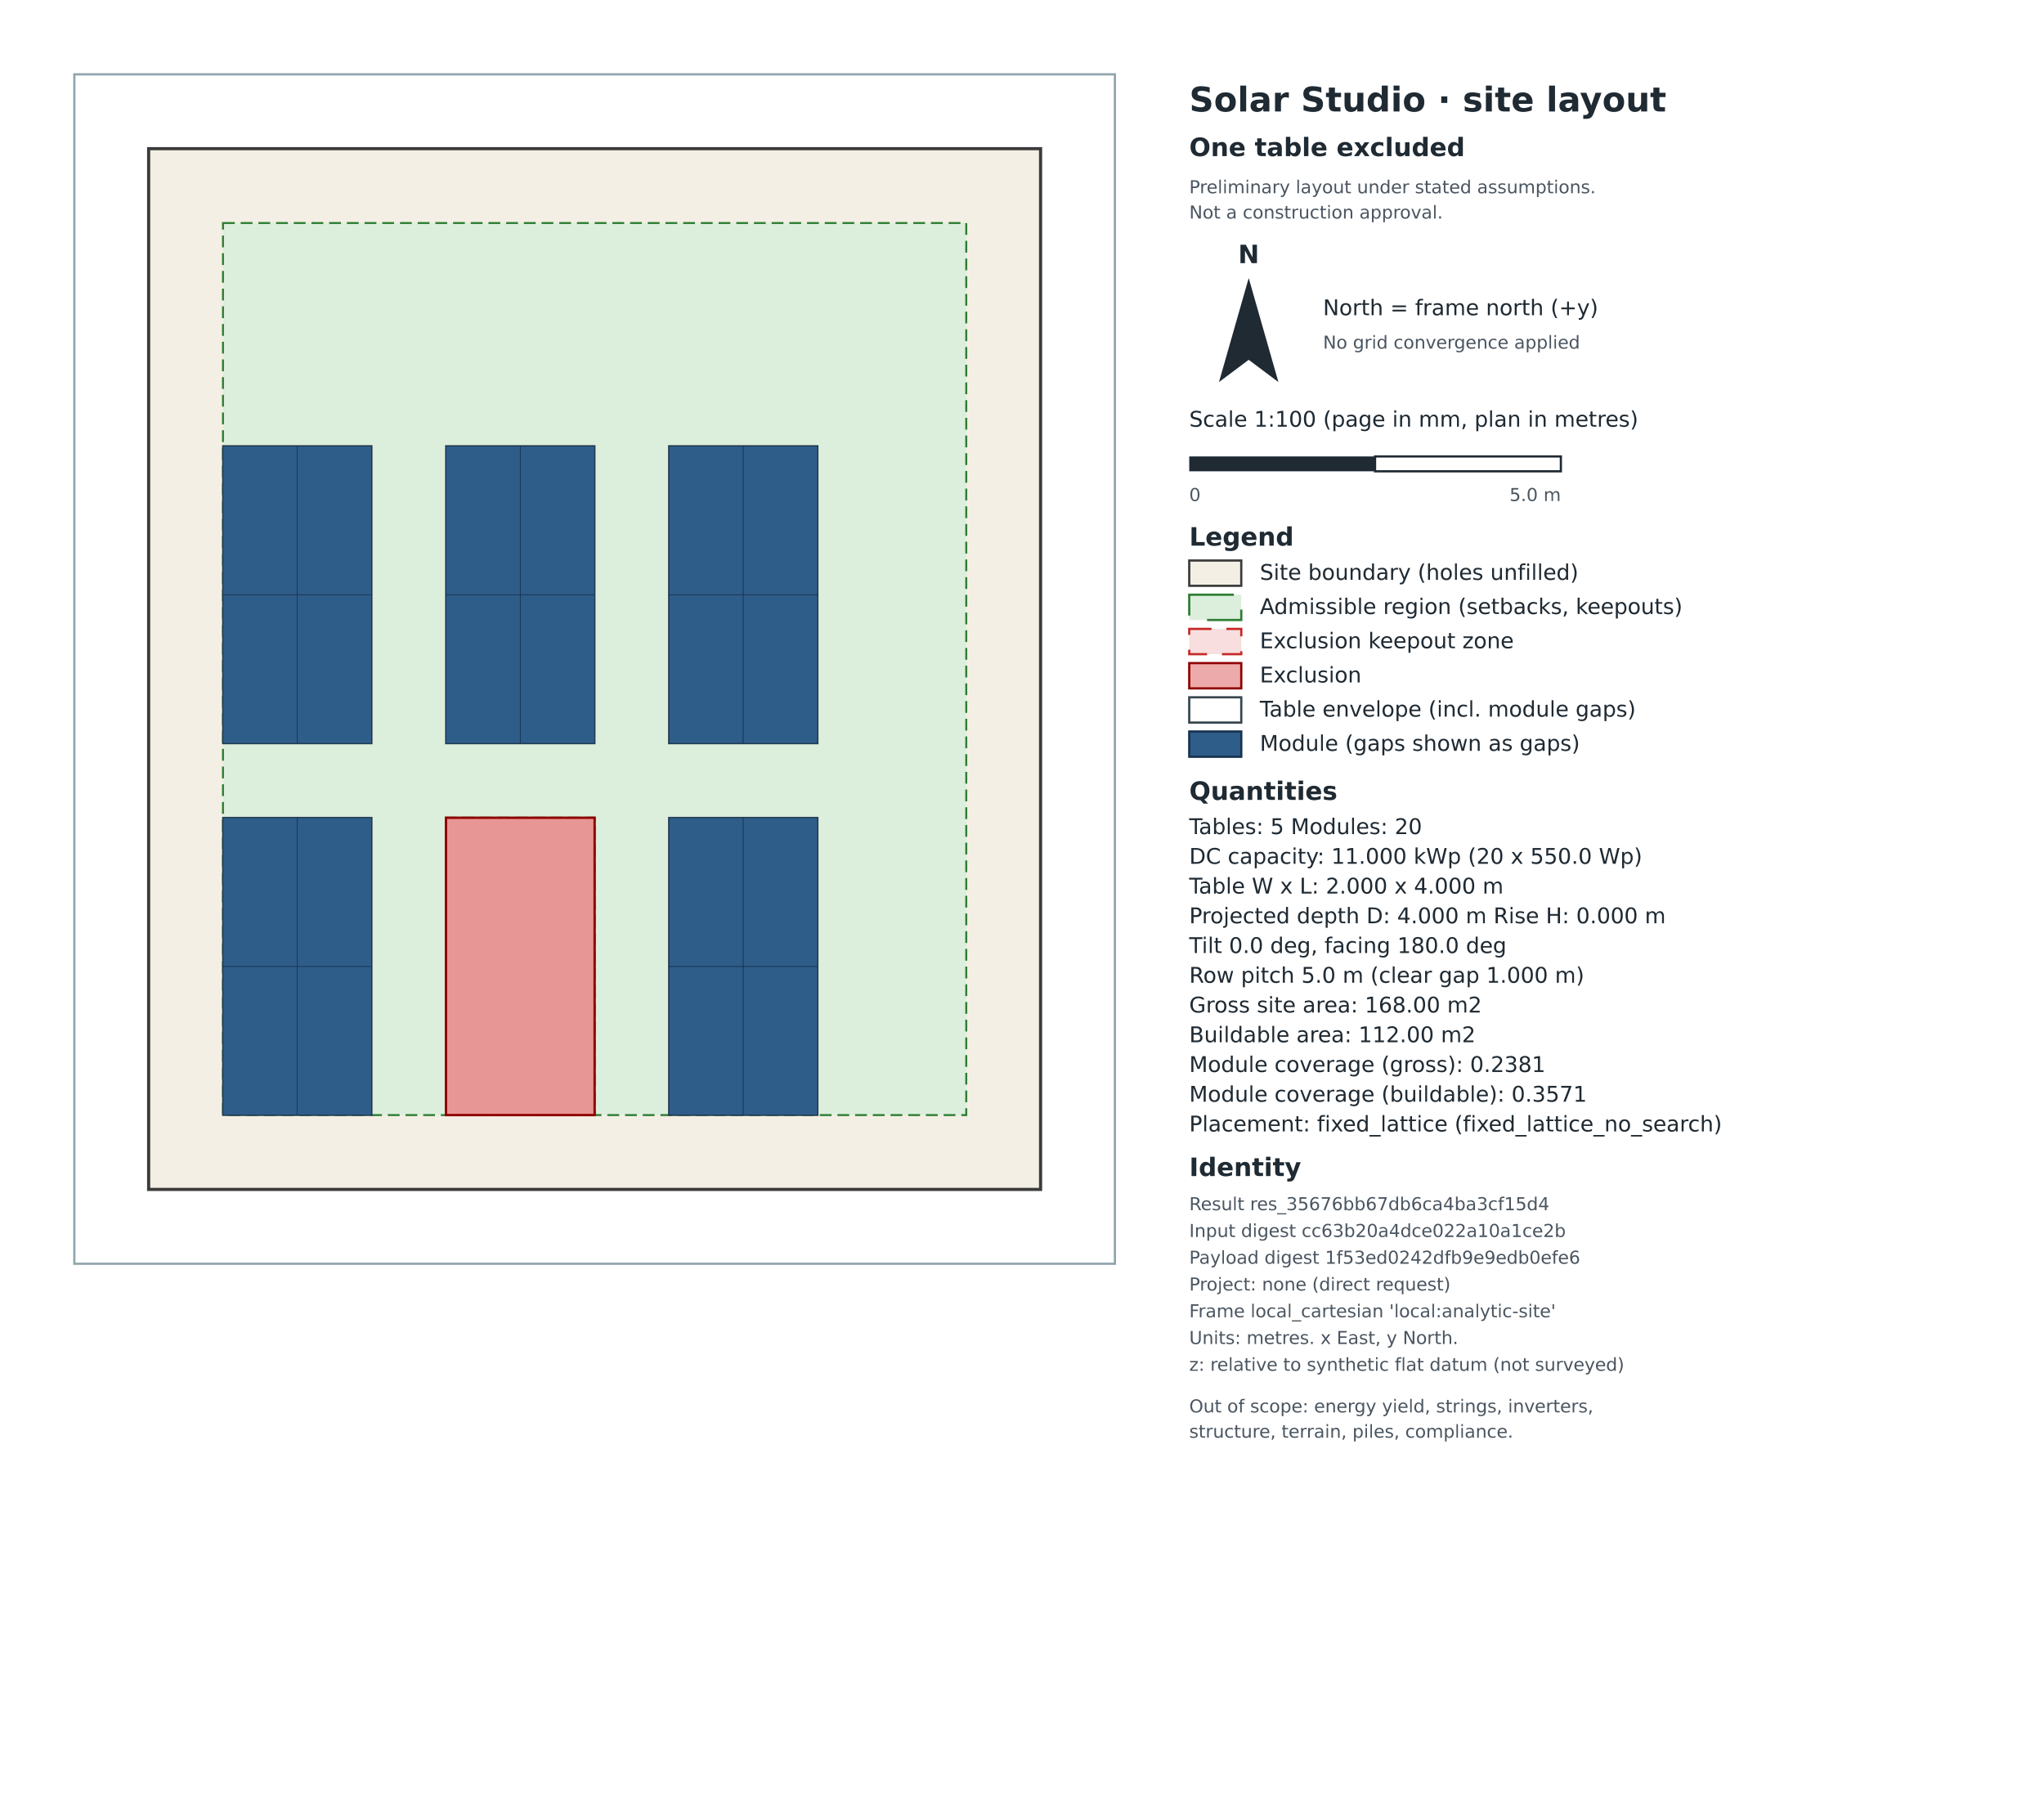
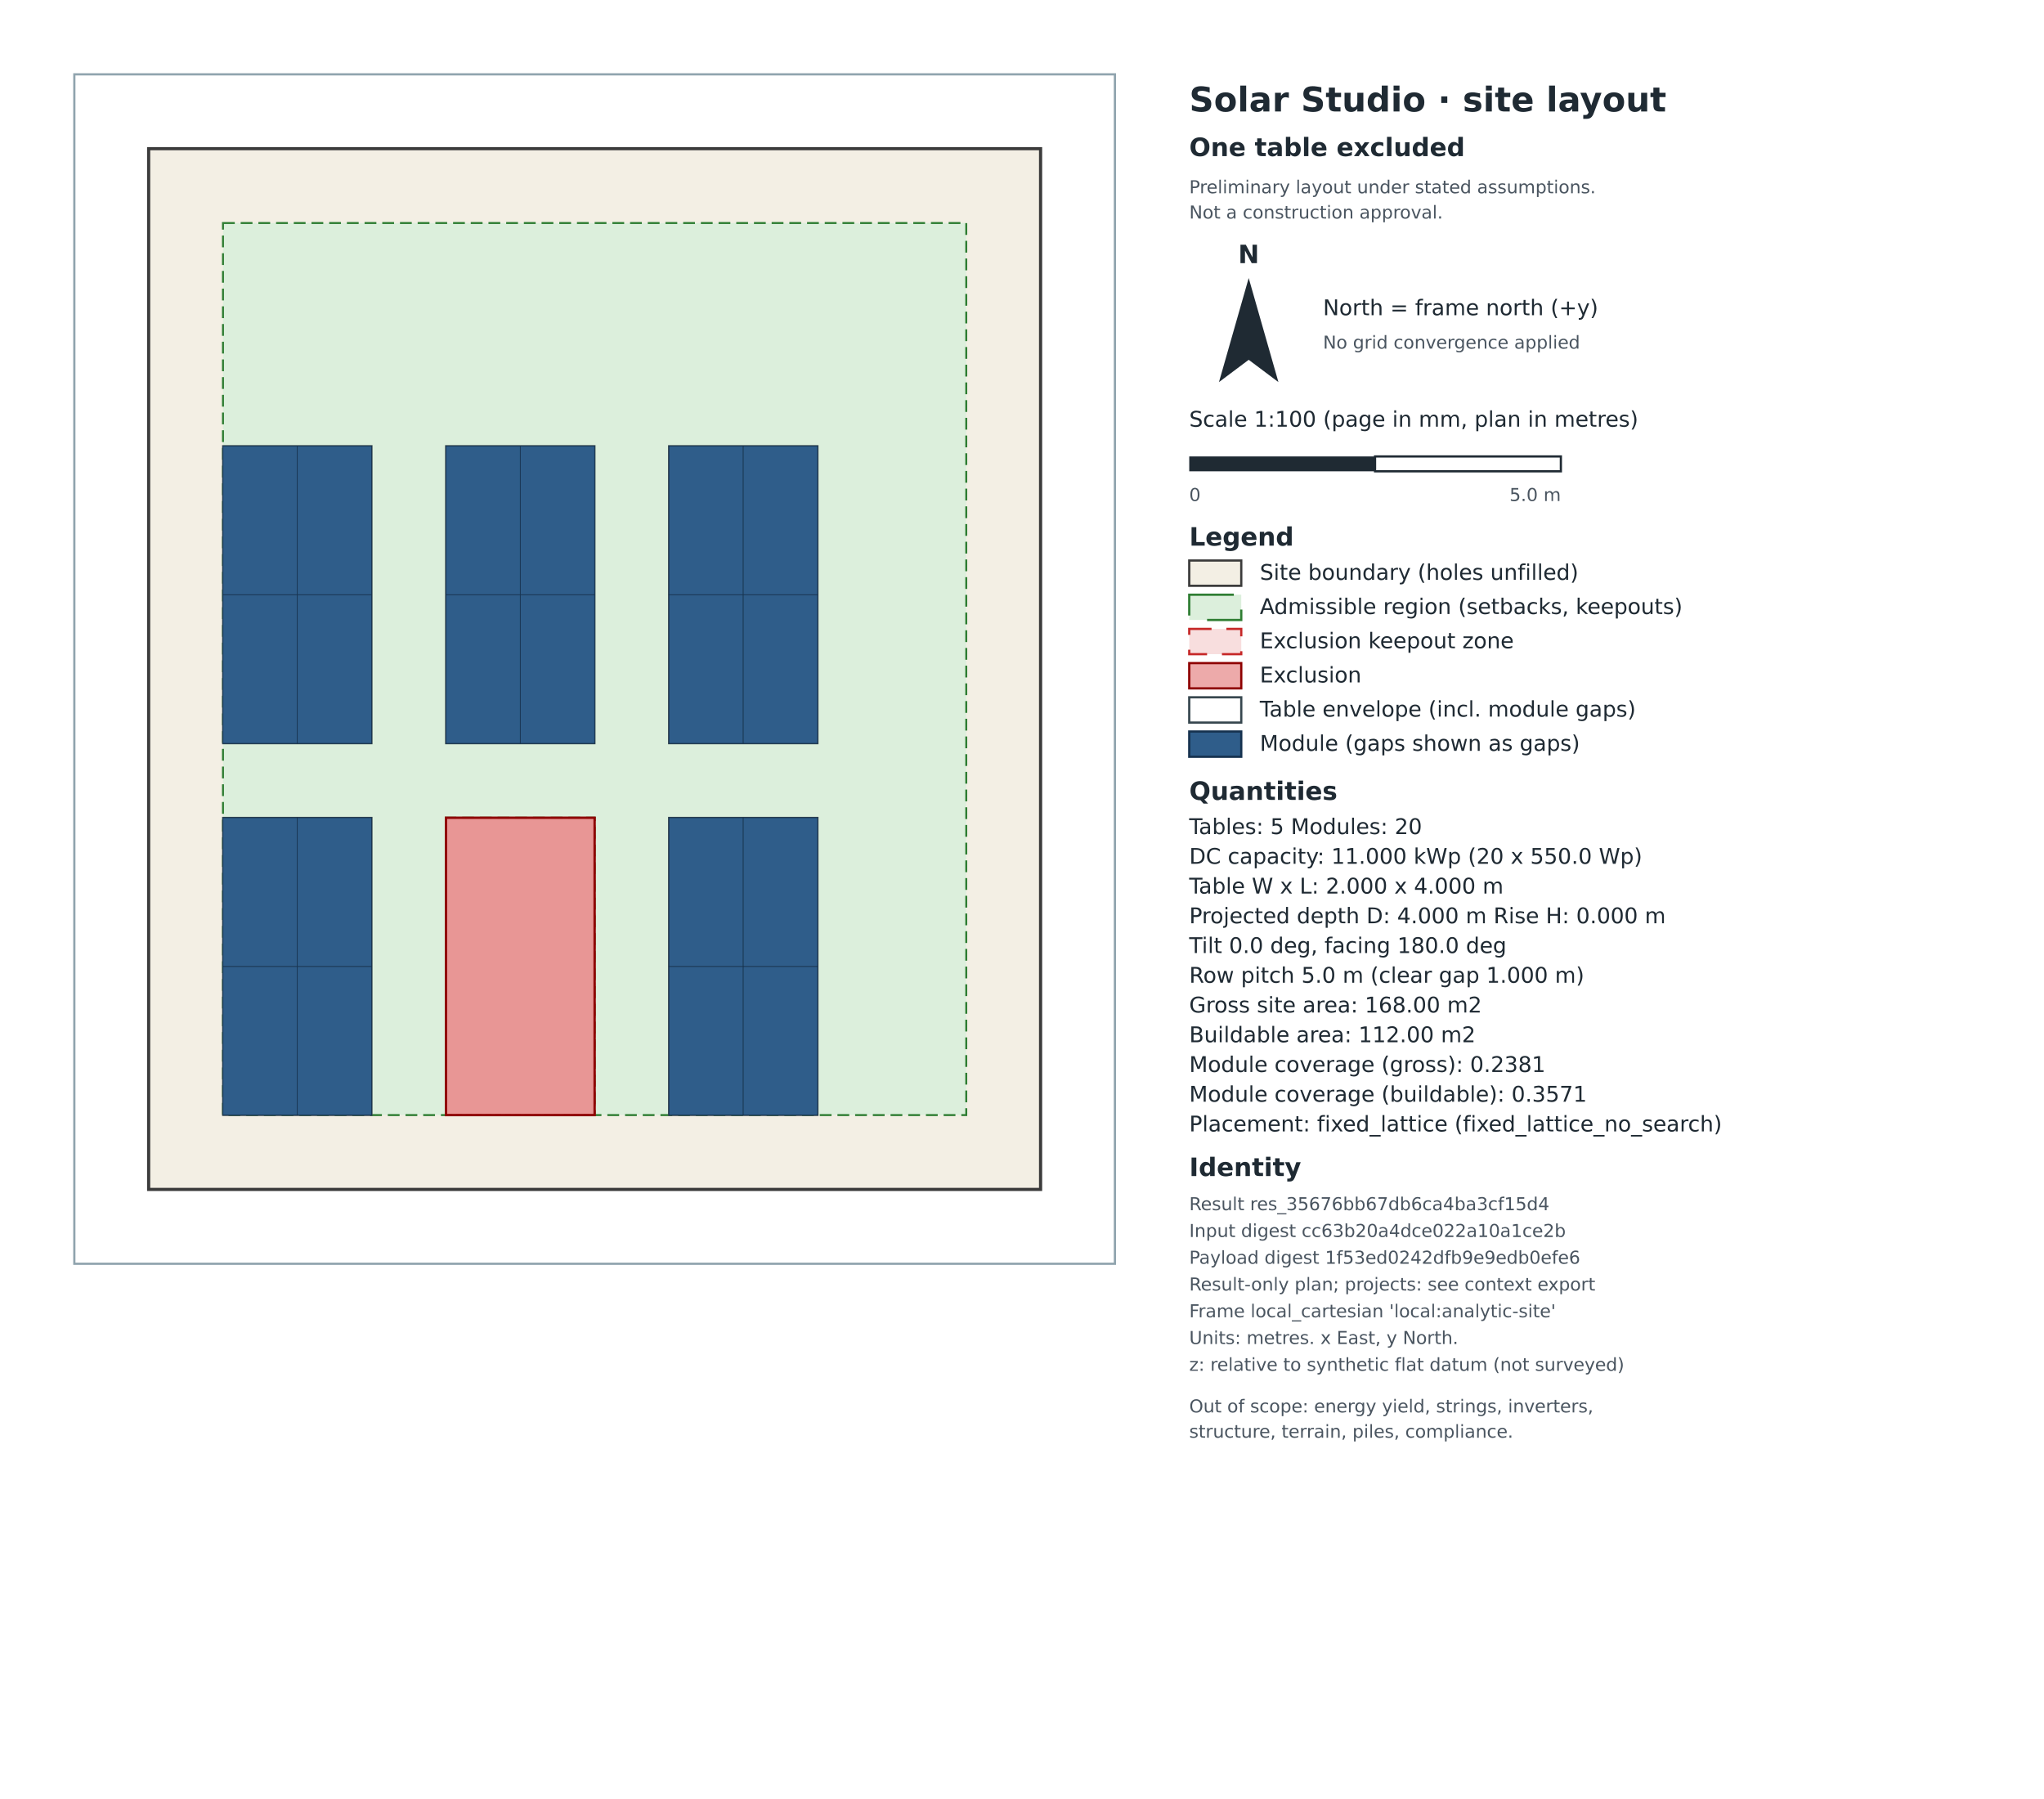
<svg xmlns="http://www.w3.org/2000/svg" width="275.000mm" height="242.000mm" viewBox="0 0 275.000 242.000" data-result-id="res_35676bb67db6ca4ba3cf15d4">
  <style>
.site{fill:#f3efe4;stroke:#3b3b3b;stroke-width:1.6px;vector-effect:non-scaling-stroke;fill-rule:evenodd}
.admissible{fill:#dcefdc;stroke:#2e7d32;stroke-width:1px;stroke-dasharray:6 3;vector-effect:non-scaling-stroke;fill-rule:evenodd}
.forbidden{fill:#f6d5d5;fill-opacity:.8;stroke:#c62828;stroke-width:.8px;stroke-dasharray:3 2;vector-effect:non-scaling-stroke;fill-rule:evenodd}
.exclusion{fill:#d84343;fill-opacity:.45;stroke:#8e0000;stroke-width:1.2px;vector-effect:non-scaling-stroke;fill-rule:evenodd}
.table{fill:none;stroke:#37474f;stroke-width:.9px;vector-effect:non-scaling-stroke}
.module{fill:#2f5d8a;stroke:#16324f;stroke-width:.35px;vector-effect:non-scaling-stroke}
.panel-text{font-family:'DejaVu Sans',Arial,sans-serif;fill:#1f2a33}
.h1{font-size:4.6px;font-weight:bold}.h2{font-size:3.4px;font-weight:bold}.t{font-size:2.9px}.small{font-size:2.4px;fill:#4a5560}
.frame{fill:none;stroke:#90a4ae;stroke-width:.3}
</style>
  <rect x="0" y="0" width="275.000" height="242.000" fill="#ffffff" />
  <rect class="frame" x="10.0" y="10.0" width="140.000" height="160.000" />
  <svg id="plan" x="10.0" y="10.0" width="140" height="160" viewBox="0 0 14.0 16.0" preserveAspectRatio="xMidYMid meet" overflow="hidden" data-x0="-1.0" data-y1="15.0" data-scale="100" data-full-viewbox="0 0 14.0 16.0">
    <g id="layer-site" data-layer="site">
      <path class="site" d="M1.0,15.0 L13.0,15.0 L13.0,1.0 L1.0,1.0 Z" />
    </g>
    <g id="layer-admissible" data-layer="admissible">
      <path class="admissible" d="M2.0,2.0 L12.0,2.0 L12.0,14.0 L7.0,14.0 L7.0,10.0 L5.0,10.0 L5.0,14.0 L2.0,14.0 Z" />
    </g>
    <g id="layer-keepout" data-layer="keepout">
      <path class="forbidden" d="M5.0,14.0 L7.0,14.0 L7.0,10.0 L5.0,10.0 Z" />
    </g>
    <g id="layer-exclusions" data-layer="exclusions">
      <path class="exclusion" data-exclusion-id="EX-1" d="M5.0,14.0 L7.0,14.0 L7.0,10.0 L5.0,10.0 Z" />
    </g>
    <g id="layer-tables" data-layer="tables">
      <polygon class="table" data-table-id="T_j0_i0" points="2.0,14.0 4.0,14.0 4.0,10.0 2.0,10.0" />
      <polygon class="table" data-table-id="T_j0_i2" points="8.0,14.0 10.0,14.0 10.0,10.0 8.0,10.0" />
      <polygon class="table" data-table-id="T_j1_i0" points="2.0,9.0 4.0,9.0 4.0,5.0 2.0,5.0" />
      <polygon class="table" data-table-id="T_j1_i1" points="5.0,9.0 7.0,9.0 7.0,5.0 5.0,5.0" />
      <polygon class="table" data-table-id="T_j1_i2" points="8.0,9.0 10.0,9.0 10.0,5.0 8.0,5.0" />
    </g>
    <g id="layer-modules" data-layer="modules">
      <polygon class="module" data-module-id="T_j0_i0_r0_c0" points="2.0,14.0 3.0,14.0 3.0,12.0 2.0,12.0" />
      <polygon class="module" data-module-id="T_j0_i0_r0_c1" points="3.0,14.0 4.0,14.0 4.0,12.0 3.0,12.0" />
      <polygon class="module" data-module-id="T_j0_i0_r1_c0" points="2.0,12.0 3.0,12.0 3.0,10.0 2.0,10.0" />
      <polygon class="module" data-module-id="T_j0_i0_r1_c1" points="3.0,12.0 4.0,12.0 4.0,10.0 3.0,10.0" />
      <polygon class="module" data-module-id="T_j0_i2_r0_c0" points="8.0,14.0 9.0,14.0 9.0,12.0 8.0,12.0" />
      <polygon class="module" data-module-id="T_j0_i2_r0_c1" points="9.0,14.0 10.0,14.0 10.0,12.0 9.0,12.0" />
      <polygon class="module" data-module-id="T_j0_i2_r1_c0" points="8.0,12.0 9.0,12.0 9.0,10.0 8.0,10.0" />
      <polygon class="module" data-module-id="T_j0_i2_r1_c1" points="9.0,12.0 10.0,12.0 10.0,10.0 9.0,10.0" />
      <polygon class="module" data-module-id="T_j1_i0_r0_c0" points="2.0,9.0 3.0,9.0 3.0,7.0 2.0,7.0" />
      <polygon class="module" data-module-id="T_j1_i0_r0_c1" points="3.0,9.0 4.0,9.0 4.0,7.0 3.0,7.0" />
      <polygon class="module" data-module-id="T_j1_i0_r1_c0" points="2.0,7.0 3.0,7.0 3.0,5.0 2.0,5.0" />
      <polygon class="module" data-module-id="T_j1_i0_r1_c1" points="3.0,7.0 4.0,7.0 4.0,5.0 3.0,5.0" />
      <polygon class="module" data-module-id="T_j1_i1_r0_c0" points="5.0,9.0 6.0,9.0 6.0,7.0 5.0,7.0" />
      <polygon class="module" data-module-id="T_j1_i1_r0_c1" points="6.0,9.0 7.0,9.0 7.0,7.0 6.0,7.0" />
      <polygon class="module" data-module-id="T_j1_i1_r1_c0" points="5.0,7.0 6.0,7.0 6.0,5.0 5.0,5.0" />
      <polygon class="module" data-module-id="T_j1_i1_r1_c1" points="6.0,7.0 7.0,7.0 7.0,5.0 6.0,5.0" />
      <polygon class="module" data-module-id="T_j1_i2_r0_c0" points="8.0,9.0 9.0,9.0 9.0,7.0 8.0,7.0" />
      <polygon class="module" data-module-id="T_j1_i2_r0_c1" points="9.0,9.0 10.0,9.0 10.0,7.0 9.0,7.0" />
      <polygon class="module" data-module-id="T_j1_i2_r1_c0" points="8.0,7.0 9.0,7.0 9.0,5.0 8.0,5.0" />
      <polygon class="module" data-module-id="T_j1_i2_r1_c1" points="9.0,7.0 10.0,7.0 10.0,5.0 9.0,5.0" />
    </g>
  </svg>
  <g id="side-panel" class="panel-text" transform="translate(160.000,0)">
    <text x="0.00" y="15.00" class="h1">Solar Studio · site layout</text>
    <text x="0.00" y="21.00" class="h2">One table excluded</text>
    <text x="0.00" y="26.00" class="small">Preliminary layout under stated assumptions.</text>
    <text x="0.00" y="29.40" class="small">Not a construction approval.</text>
    <g id="north-arrow" transform="translate(8,47.40)">
      <polygon points="0,-10 4,4 0,1 -4,4" fill="#1f2a33" />
      <text x="0" y="-12" text-anchor="middle" class="h2">N</text>
    </g>
    <text x="18" y="42.40" class="t">North = frame north (+y)</text>
    <text x="18" y="46.90" class="small">No grid convergence applied</text>
    <text id="scale-text" x="0" y="57.40" class="t" data-scale="100">Scale 1:100 (page in mm, plan in metres)</text>
    <g id="scale-bar" data-bar-m="5.0" data-bar-mm="50.0000" transform="translate(0,61.40)">
      <rect x="0" y="0" width="25" height="2" fill="#1f2a33" />
      <rect x="25" y="0" width="25" height="2" fill="#ffffff" stroke="#1f2a33" stroke-width="0.3" />
      <text x="0" y="6" class="small">0</text>
      <text id="scale-bar-label" x="50" y="6" class="small" text-anchor="end">5.0 m</text>
    </g>
    <text x="0.00" y="73.40" class="h2">Legend</text>
    <rect x="0" y="75.40" width="7" height="3.4" class="site" style="vector-effect:none;stroke-width:0.3" />
    <text x="9.5" y="78.00" class="t">Site boundary (holes unfilled)</text>
    <rect x="0" y="80.00" width="7" height="3.4" class="admissible" style="vector-effect:none;stroke-width:0.3" />
    <text x="9.5" y="82.60" class="t">Admissible region (setbacks, keepouts)</text>
    <rect x="0" y="84.60" width="7" height="3.4" class="forbidden" style="vector-effect:none;stroke-width:0.3" />
    <text x="9.5" y="87.20" class="t">Exclusion keepout zone</text>
    <rect x="0" y="89.20" width="7" height="3.4" class="exclusion" style="vector-effect:none;stroke-width:0.3" />
    <text x="9.5" y="91.80" class="t">Exclusion</text>
    <rect x="0" y="93.80" width="7" height="3.4" class="table" style="vector-effect:none;stroke-width:0.3" />
    <text x="9.5" y="96.40" class="t">Table envelope (incl. module gaps)</text>
    <rect x="0" y="98.40" width="7" height="3.4" class="module" style="vector-effect:none;stroke-width:0.3" />
    <text x="9.5" y="101.00" class="t">Module (gaps shown as gaps)</text>
    <text x="0.00" y="107.60" class="h2">Quantities</text>
    <text x="0.00" y="112.20" class="t">Tables: 5   Modules: 20</text>
    <text x="0.00" y="116.20" class="t">DC capacity: 11.000 kWp (20 x 550.0 Wp)</text>
    <text x="0.00" y="120.20" class="t">Table W x L: 2.000 x 4.000 m</text>
    <text x="0.00" y="124.20" class="t">Projected depth D: 4.000 m  Rise H: 0.000 m</text>
    <text x="0.00" y="128.20" class="t">Tilt 0.0 deg, facing 180.0 deg</text>
    <text x="0.00" y="132.20" class="t">Row pitch 5.0 m (clear gap 1.000 m)</text>
    <text x="0.00" y="136.20" class="t">Gross site area: 168.00 m2</text>
    <text x="0.00" y="140.20" class="t">Buildable area: 112.00 m2</text>
    <text x="0.00" y="144.20" class="t">Module coverage (gross): 0.2381</text>
    <text x="0.00" y="148.20" class="t">Module coverage (buildable): 0.3571</text>
    <text x="0.00" y="152.20" class="t">Placement: fixed_lattice (fixed_lattice_no_search)</text>
    <text x="0.00" y="158.20" class="h2">Identity</text>
    <text x="0.00" y="162.80" class="small">Result res_35676bb67db6ca4ba3cf15d4</text>
    <text x="0.00" y="166.40" class="small">Input digest cc63b20a4dce022a10a1ce2b</text>
    <text x="0.00" y="170.00" class="small">Payload digest 1f53ed0242dfb9e9edb0efe6</text>
-     <text x="0.00" y="173.60" class="small">Project: none (direct request)</text>
+     <text x="0.00" y="173.60" class="small">Result-only plan; projects: see context export</text>
    <text x="0.00" y="177.20" class="small">Frame local_cartesian 'local:analytic-site'</text>
    <text x="0.00" y="180.80" class="small">Units: metres. x East, y North.</text>
    <text x="0.00" y="184.40" class="small">z: relative to synthetic flat datum (not surveyed)</text>
    <text x="0.00" y="190.00" class="small">Out of scope: energy yield, strings, inverters,</text>
    <text x="0.00" y="193.40" class="small">structure, terrain, piles, compliance.</text>
  </g>
</svg>
